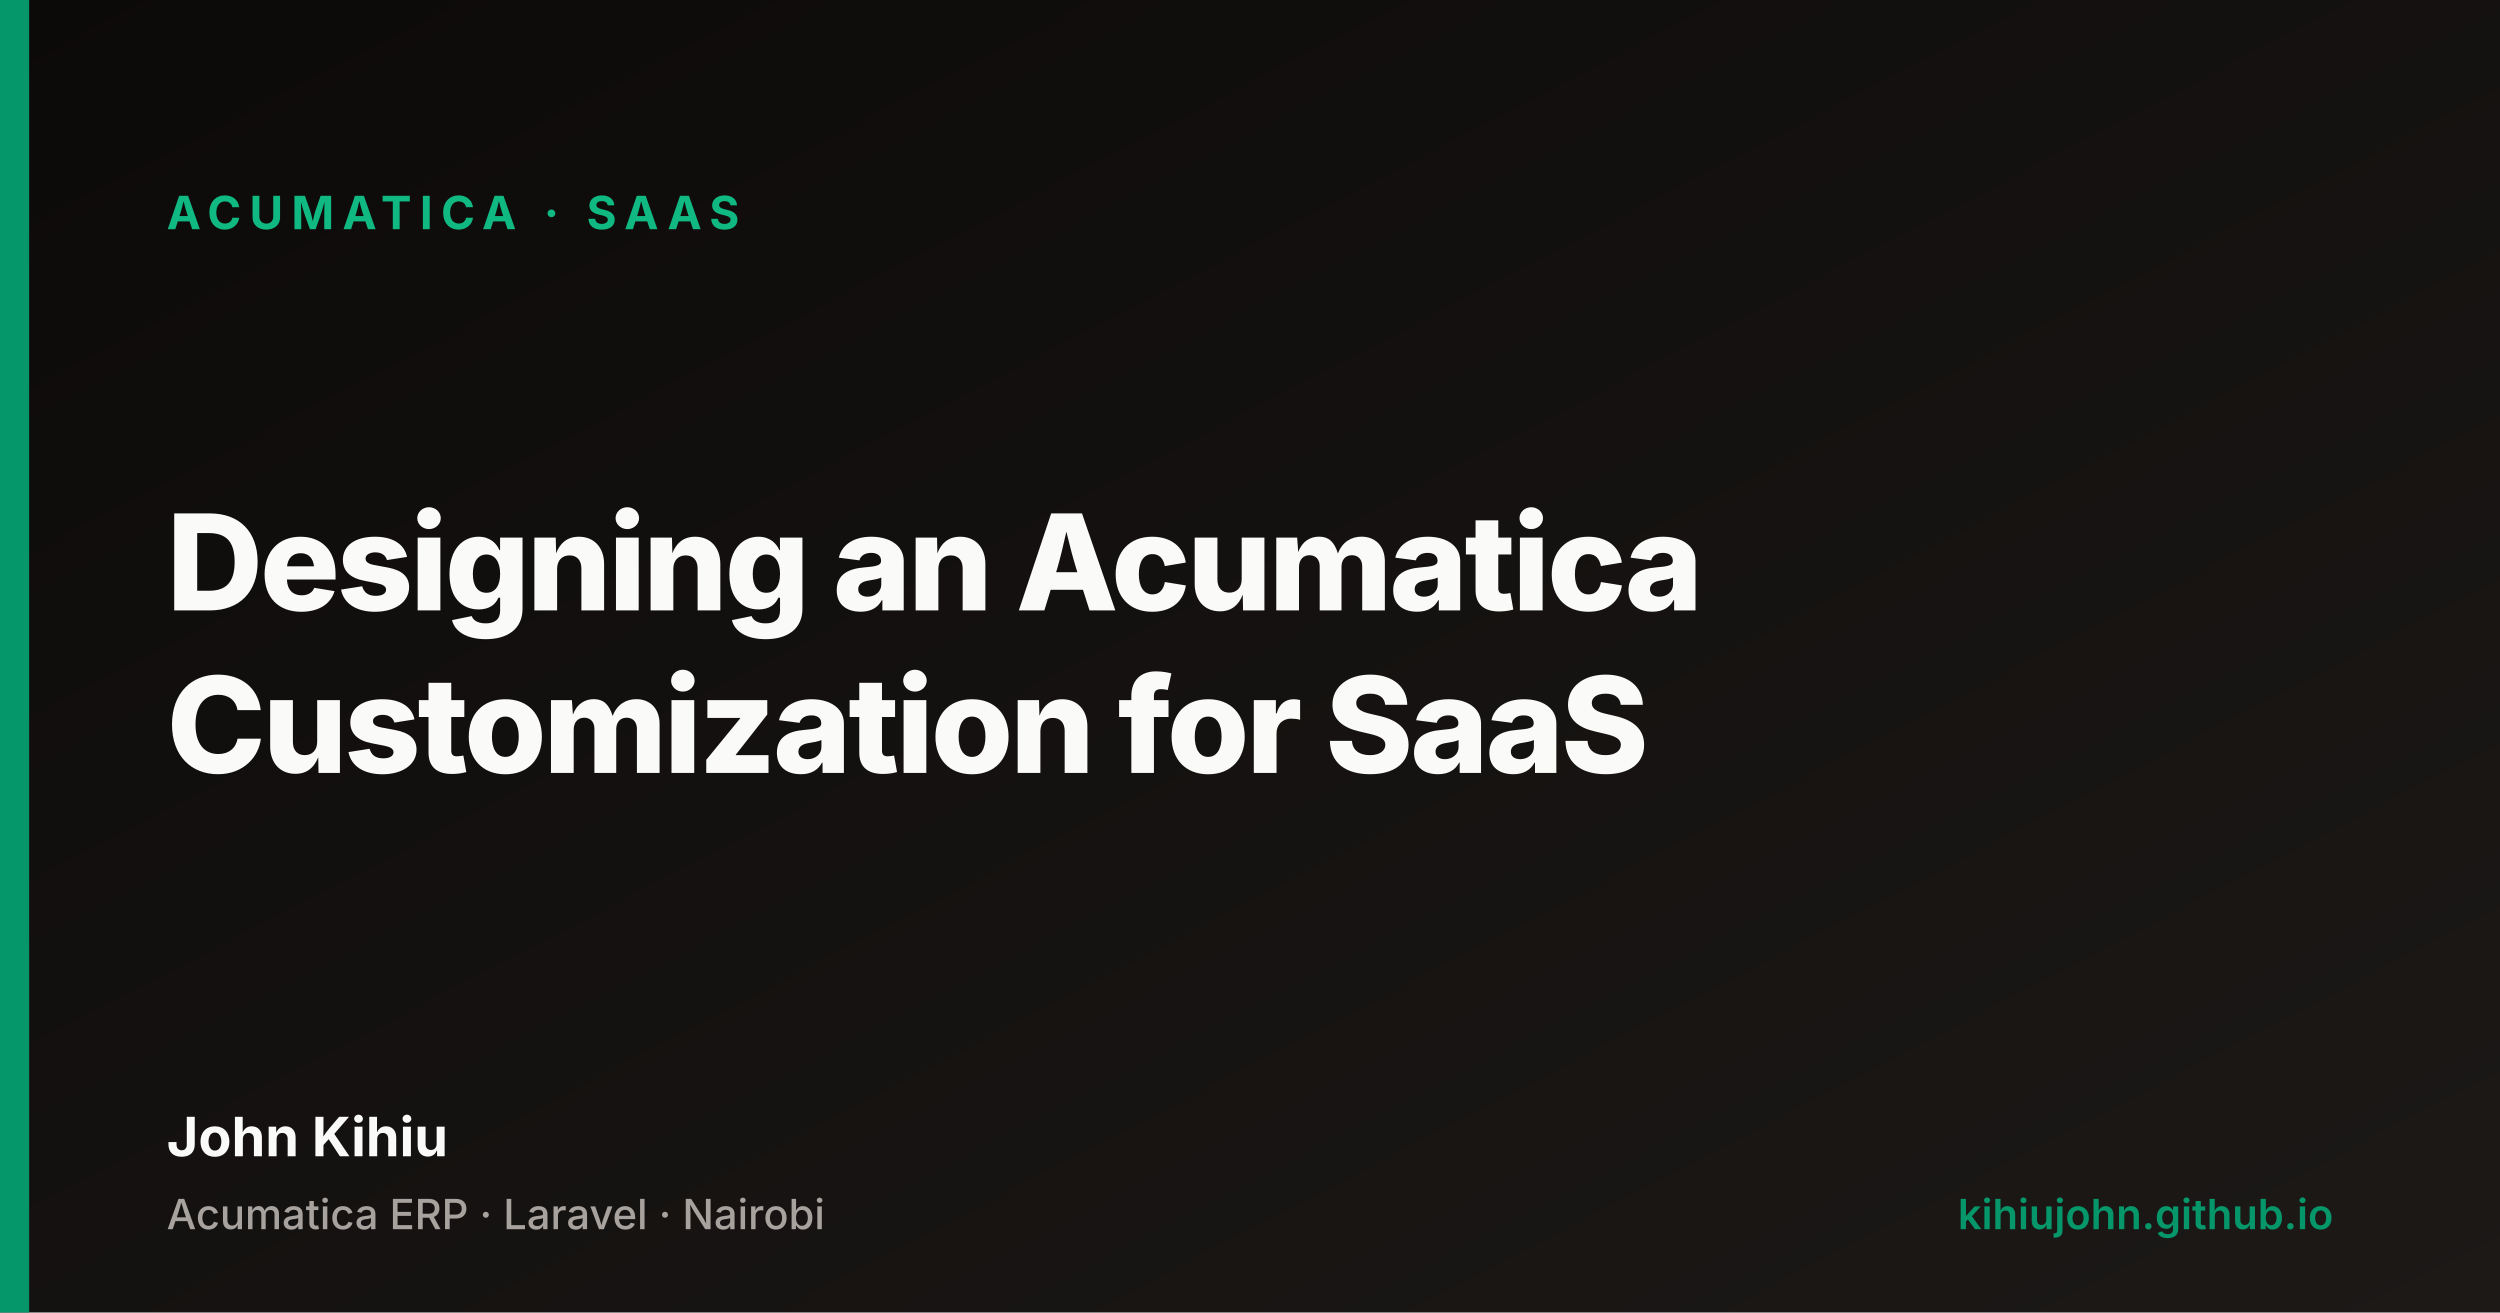
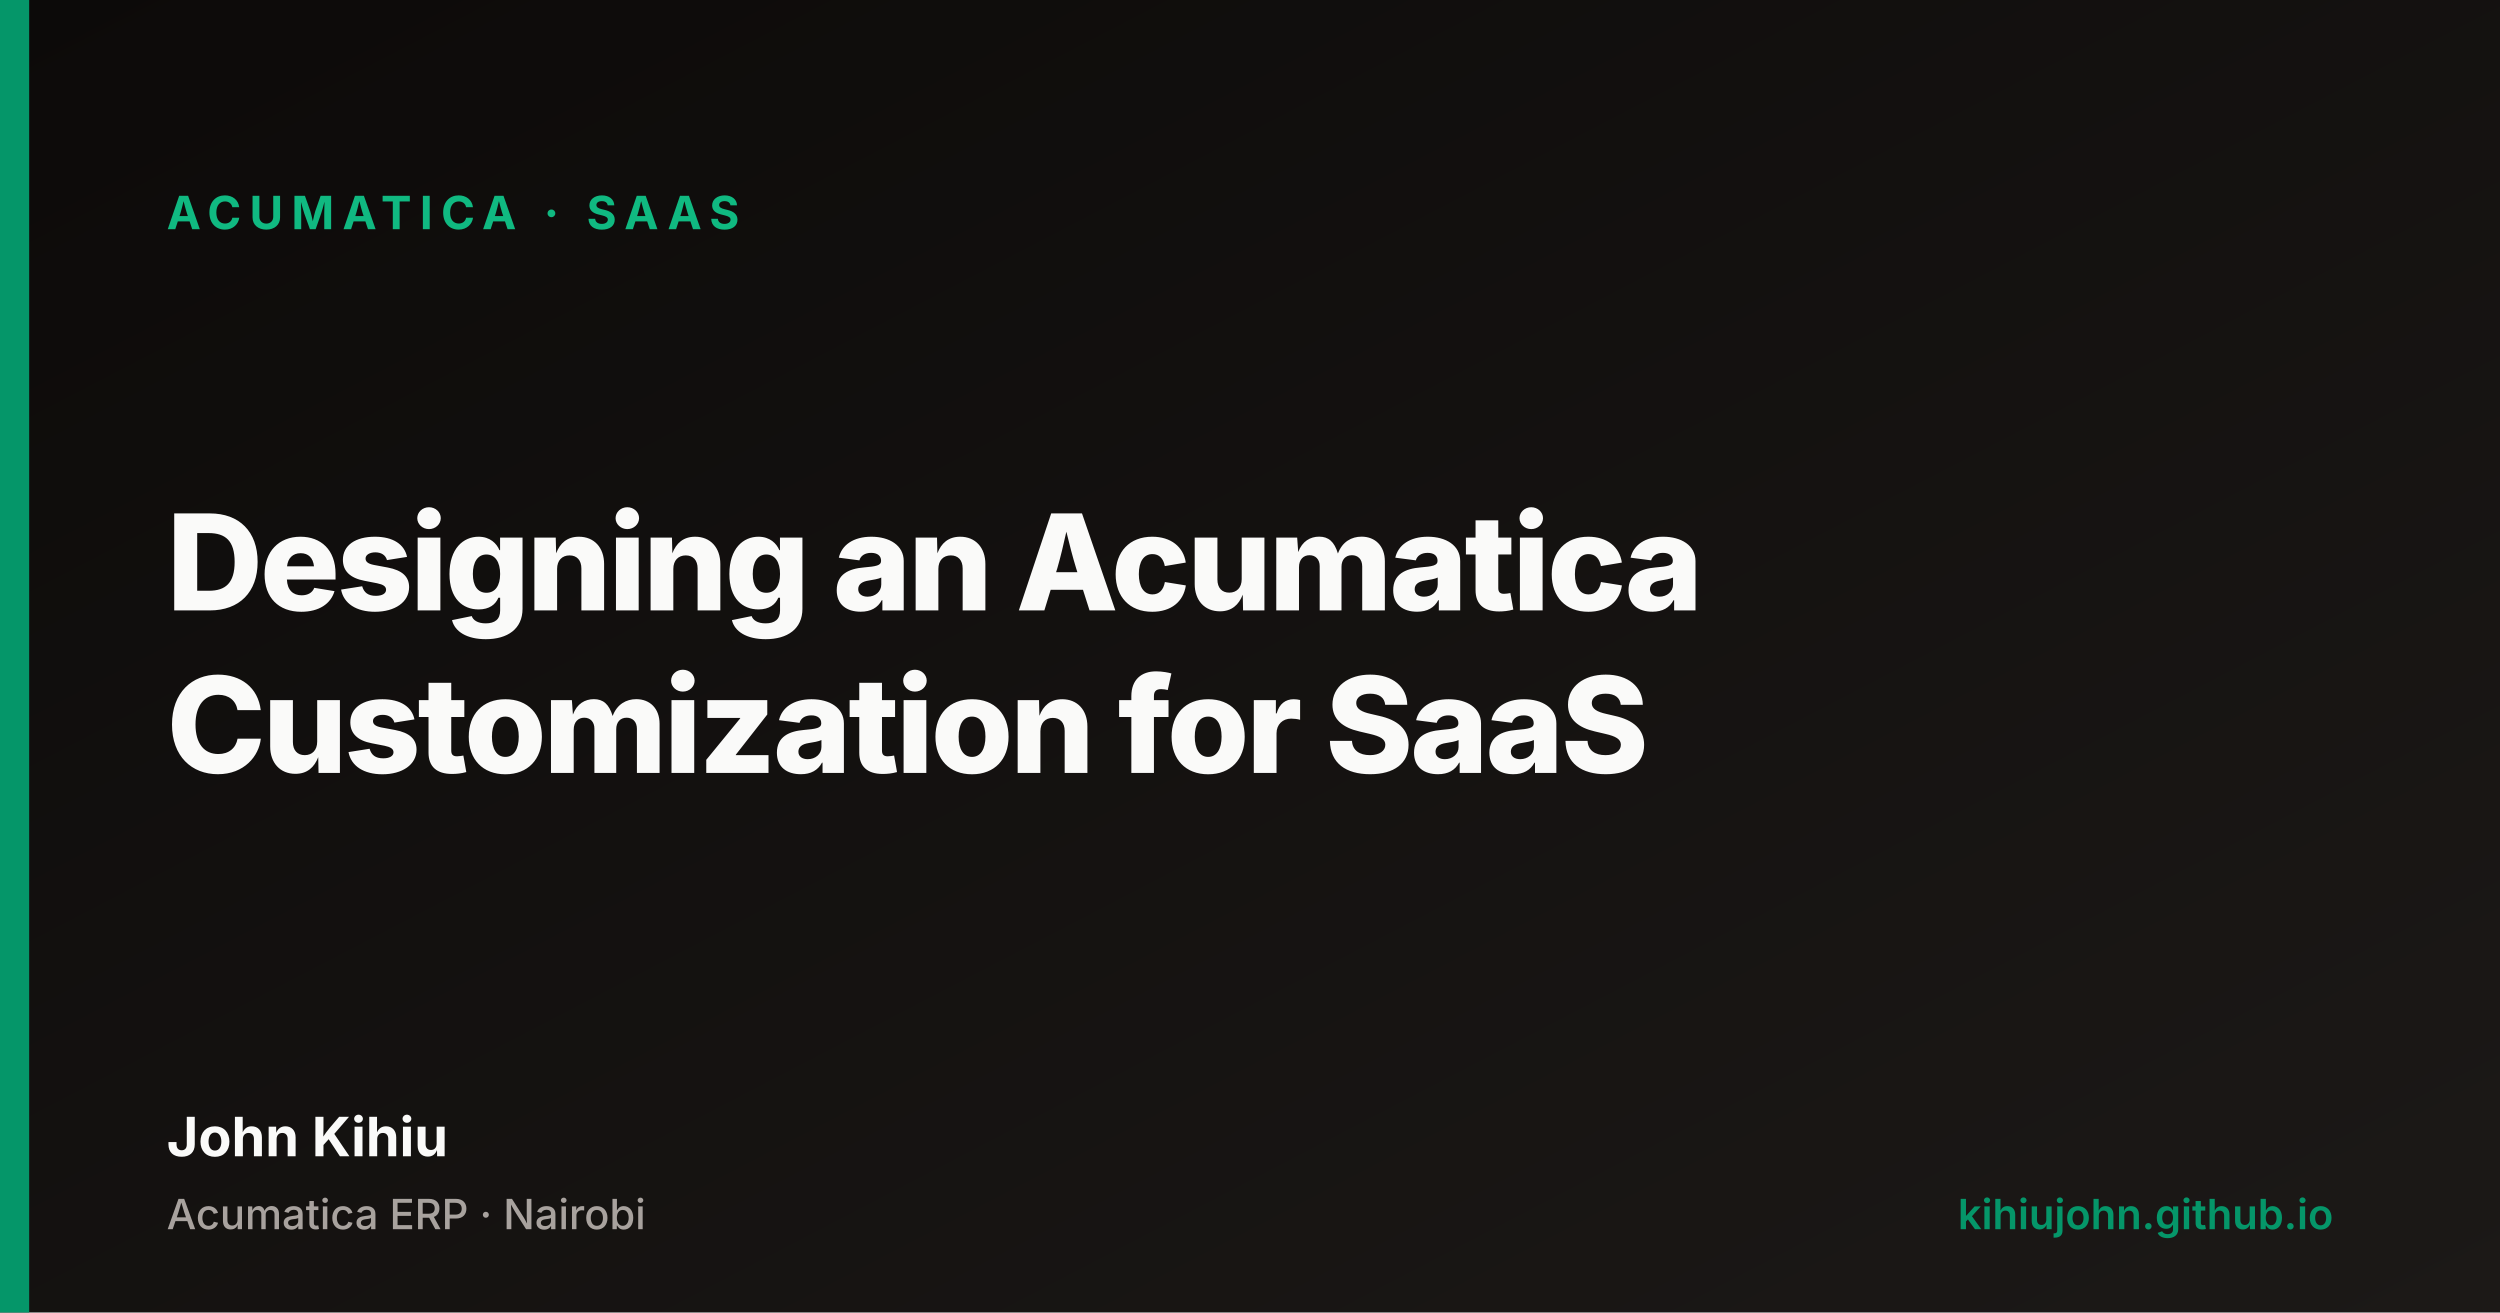
<svg xmlns="http://www.w3.org/2000/svg" viewBox="0 0 1200 630" width="1200" height="630">
  <defs>
    <linearGradient id="bg" x1="0" y1="0" x2="1" y2="1">
      <stop offset="0" stop-color="#0C0A09" />
      <stop offset="1" stop-color="#1C1917" />
    </linearGradient>
  </defs>
  <rect width="1200" height="630" fill="url(#bg)" />
  <rect x="0" y="0" width="14" height="630" fill="#059669" />
  <text x="80" y="110" font-family="Inter, system-ui, sans-serif" font-size="22" font-weight="700" fill="#10B981" letter-spacing="4">ACUMATICA · SAAS</text>
  <text x="80" y="293" font-family="Plus Jakarta Sans, Inter, system-ui, sans-serif" font-size="64" font-weight="800" fill="#FAFAF9" letter-spacing="-1.5">Designing an Acumatica</text>
  <text x="80" y="371" font-family="Plus Jakarta Sans, Inter, system-ui, sans-serif" font-size="64" font-weight="800" fill="#FAFAF9" letter-spacing="-1.5">Customization for SaaS</text>
  <text x="80" y="555" font-family="Inter, system-ui, sans-serif" font-size="26" font-weight="700" fill="#FAFAF9">John Kihiu</text>
-   <text x="80" y="590" font-family="Inter, system-ui, sans-serif" font-size="20" font-weight="500" fill="#A8A29E">Acumatica ERP · Laravel · Nairobi</text>
+   <text x="80" y="590" font-family="Inter, system-ui, sans-serif" font-size="20" font-weight="500" fill="#A8A29E">Acumatica ERP · Nairobi</text>
  <text x="1120" y="590" font-family="Inter, system-ui, sans-serif" font-size="20" font-weight="600" fill="#059669" text-anchor="end">kihiujohn.github.io</text>
</svg>
